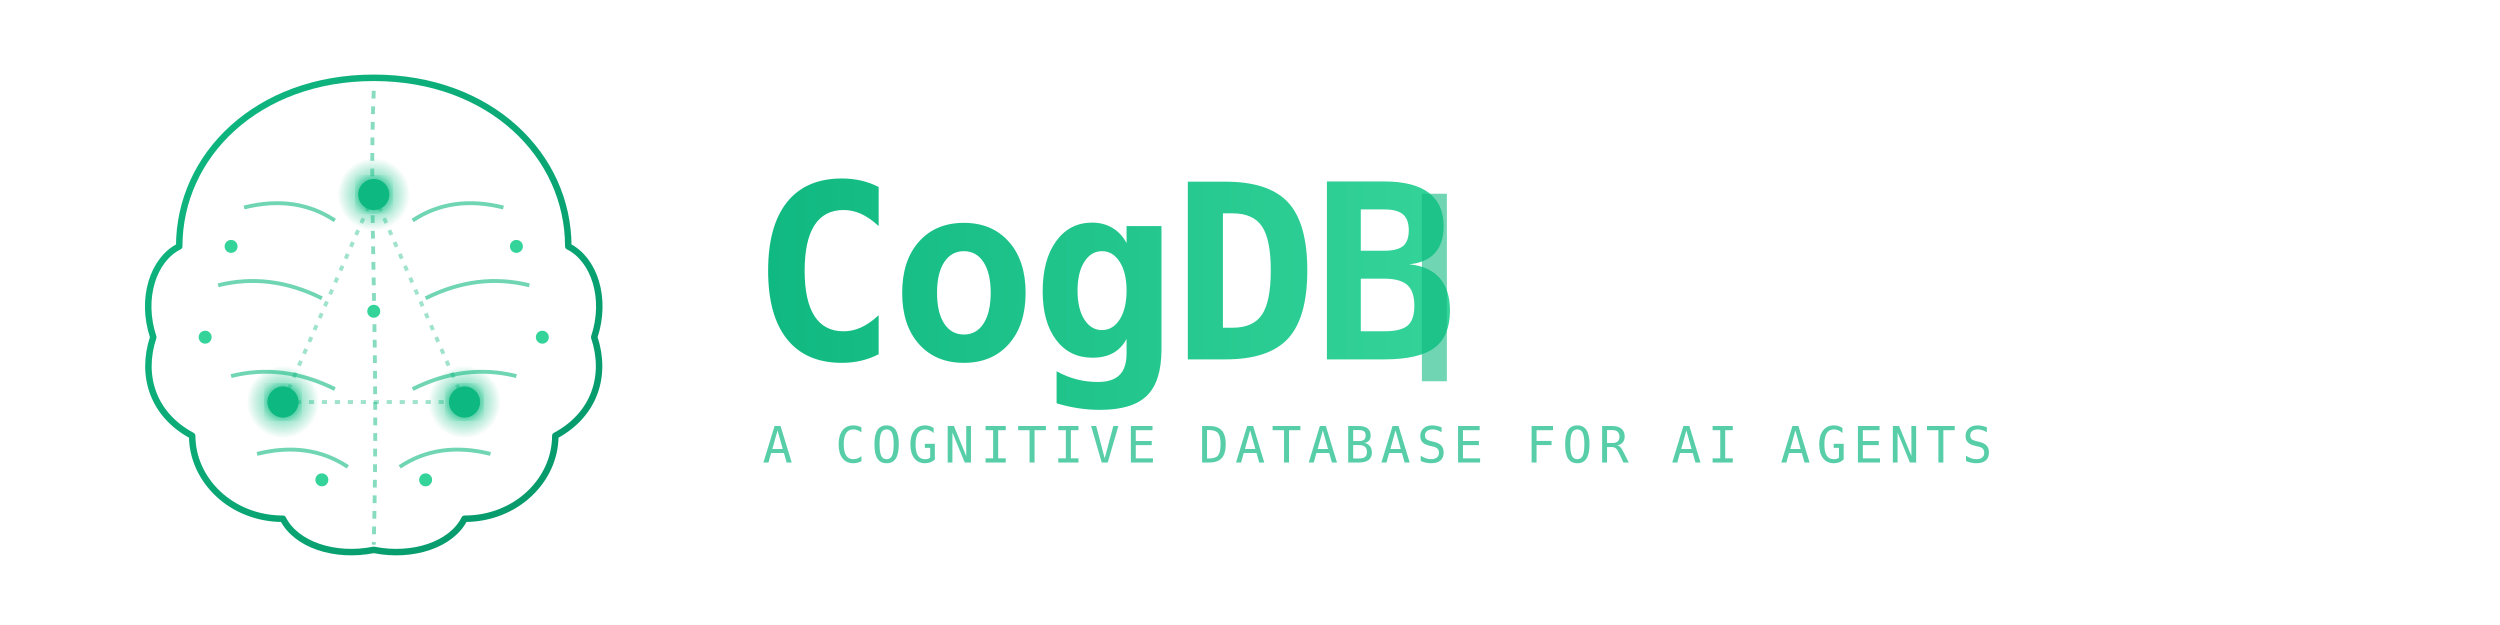
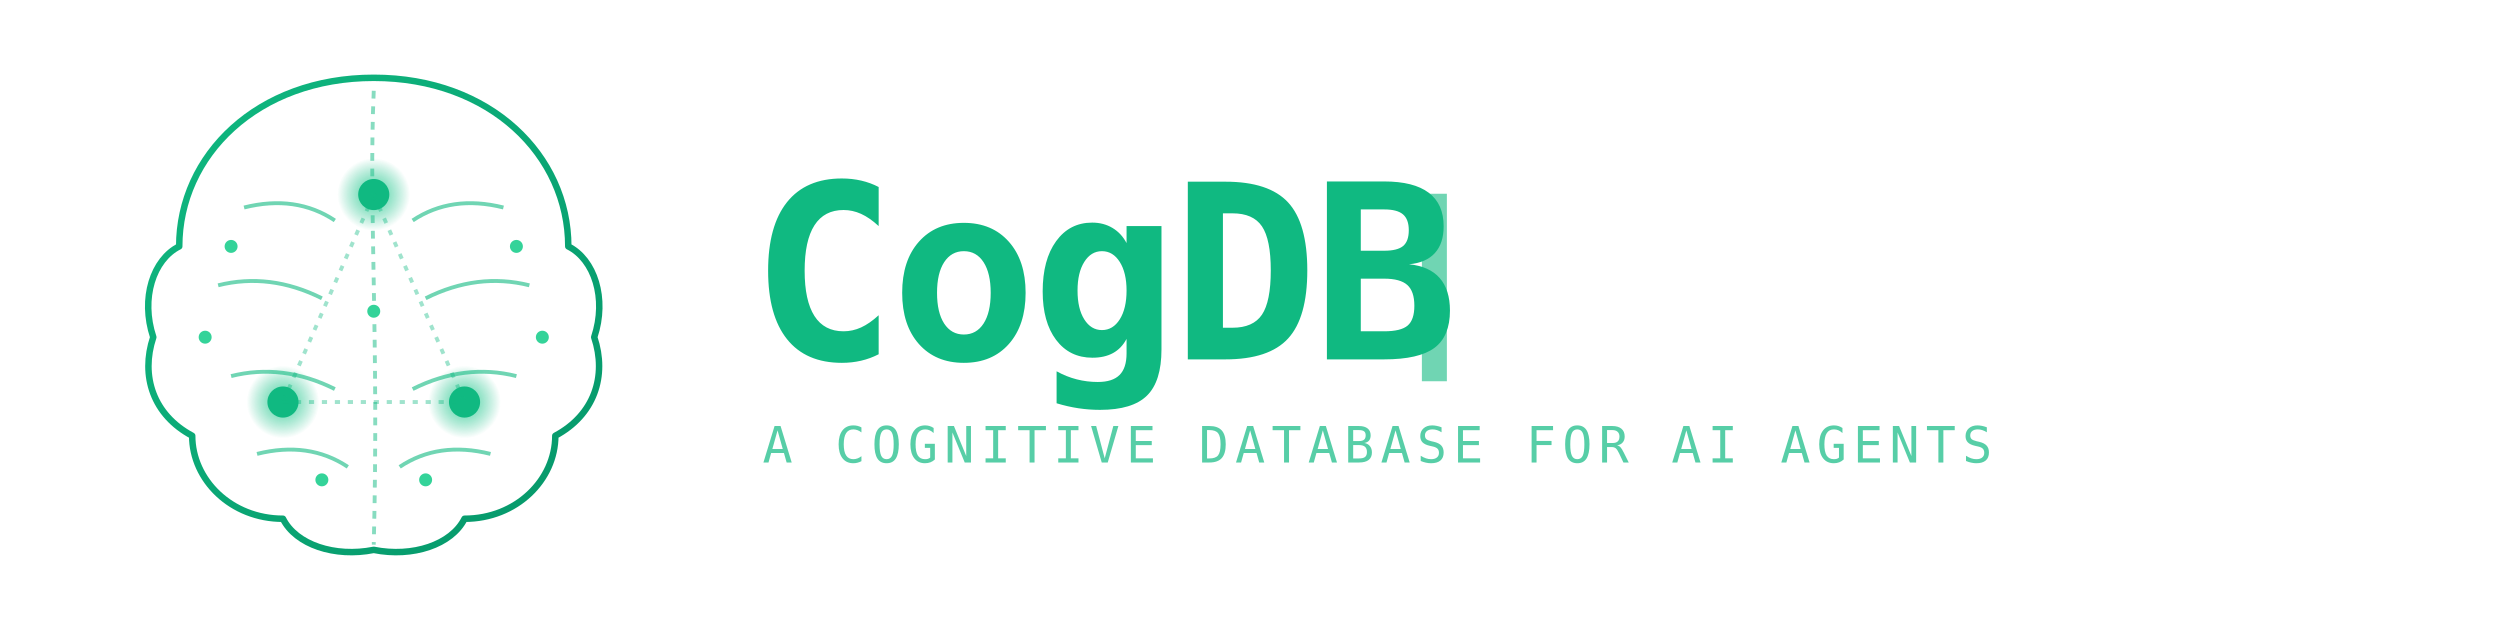
<svg xmlns="http://www.w3.org/2000/svg" width="800" height="200" viewBox="0 0 800 200" fill="none">
  <defs>
    <linearGradient id="brainGrad2" x1="0%" y1="0%" x2="100%" y2="100%">
      <stop offset="0%" stop-color="#10b981" />
      <stop offset="100%" stop-color="#059669" />
    </linearGradient>
    <radialGradient id="nodeGlow2" cx="50%" cy="50%" r="50%">
      <stop offset="0%" stop-color="#34d399" stop-opacity="0.9" />
      <stop offset="100%" stop-color="#10b981" stop-opacity="0" />
    </radialGradient>
-     <filter id="glow2">
-       <feGaussianBlur stdDeviation="2" result="coloredBlur" />
-       <feMerge>
-         <feMergeNode in="coloredBlur" />
-         <feMergeNode in="SourceGraphic" />
-       </feMerge>
-     </filter>
-     <linearGradient id="textGrad" x1="0%" y1="0%" x2="100%" y2="0%">
-       <stop offset="0%" stop-color="#10b981" />
-       <stop offset="100%" stop-color="#34d399" />
-     </linearGradient>
  </defs>
  <g transform="translate(20, 0) scale(0.83)">
    <path d="M 120 30              C 75 30, 45 60, 45 95              C 35 100, 30 115, 35 130              C 30 145, 35 160, 50 168              C 50 185, 65 200, 85 200              C 90 210, 105 215, 120 212              C 135 215, 150 210, 155 200              C 175 200, 190 185, 190 168              C 205 160, 210 145, 205 130              C 210 115, 205 100, 195 95              C 195 60, 165 30, 120 30 Z" stroke="url(#brainGrad2)" stroke-width="2.5" fill="none" stroke-linejoin="round" />
    <path d="M 120 35 C 118 80, 122 130, 120 210" stroke="#10b981" stroke-width="1.5" stroke-dasharray="3 3" fill="none" opacity="0.5" />
    <path d="M 70 80 Q 90 75, 105 85" stroke="#10b981" stroke-width="1.5" fill="none" opacity="0.6" />
    <path d="M 60 110 Q 80 105, 100 115" stroke="#10b981" stroke-width="1.5" fill="none" opacity="0.6" />
    <path d="M 65 145 Q 85 140, 105 150" stroke="#10b981" stroke-width="1.5" fill="none" opacity="0.6" />
    <path d="M 75 175 Q 95 170, 110 180" stroke="#10b981" stroke-width="1.5" fill="none" opacity="0.6" />
    <path d="M 170 80 Q 150 75, 135 85" stroke="#10b981" stroke-width="1.5" fill="none" opacity="0.6" />
    <path d="M 180 110 Q 160 105, 140 115" stroke="#10b981" stroke-width="1.5" fill="none" opacity="0.6" />
    <path d="M 175 145 Q 155 140, 135 150" stroke="#10b981" stroke-width="1.5" fill="none" opacity="0.6" />
    <path d="M 165 175 Q 145 170, 130 180" stroke="#10b981" stroke-width="1.5" fill="none" opacity="0.6" />
    <circle cx="120" cy="75" r="14" fill="url(#nodeGlow2)" />
-     <circle cx="120" cy="75" r="6" fill="#10b981" filter="url(#glow2)" />
+     <circle cx="120" cy="75" r="6" fill="#10b981" />
    <circle cx="85" cy="155" r="14" fill="url(#nodeGlow2)" />
-     <circle cx="85" cy="155" r="6" fill="#10b981" filter="url(#glow2)" />
+     <circle cx="85" cy="155" r="6" fill="#10b981" />
    <circle cx="155" cy="155" r="14" fill="url(#nodeGlow2)" />
-     <circle cx="155" cy="155" r="6" fill="#10b981" filter="url(#glow2)" />
+     <circle cx="155" cy="155" r="6" fill="#10b981" />
    <line x1="120" y1="75" x2="85" y2="155" stroke="#10b981" stroke-width="1.5" opacity="0.4" stroke-dasharray="2 3" />
    <line x1="120" y1="75" x2="155" y2="155" stroke="#10b981" stroke-width="1.5" opacity="0.4" stroke-dasharray="2 3" />
    <line x1="85" y1="155" x2="155" y2="155" stroke="#10b981" stroke-width="1.5" opacity="0.4" stroke-dasharray="2 3" />
    <circle cx="65" cy="95" r="2.5" fill="#34d399" />
    <circle cx="175" cy="95" r="2.5" fill="#34d399" />
    <circle cx="55" cy="130" r="2.5" fill="#34d399" />
    <circle cx="185" cy="130" r="2.5" fill="#34d399" />
    <circle cx="100" cy="185" r="2.5" fill="#34d399" />
    <circle cx="140" cy="185" r="2.5" fill="#34d399" />
    <circle cx="120" cy="120" r="2.5" fill="#34d399" />
  </g>
-   <text x="240" y="115" font-family="ui-monospace, 'SF Mono', Menlo, Consolas, monospace" font-size="78" font-weight="700" fill="url(#textGrad)" letter-spacing="-2">CogDB</text>
+   <text x="240" y="115" font-family="ui-monospace, 'SF Mono', Menlo, Consolas, monospace" font-size="78" font-weight="700" fill="#10b981" letter-spacing="-2">CogDB</text>
  <text x="244" y="148" font-family="ui-monospace, 'SF Mono', Menlo, Consolas, monospace" font-size="16" font-weight="400" fill="#10b981" opacity="0.7" letter-spacing="2">A COGNITIVE DATABASE FOR AI AGENTS</text>
  <rect x="455" y="62" width="8" height="60" fill="#10b981" opacity="0.6" />
</svg>
